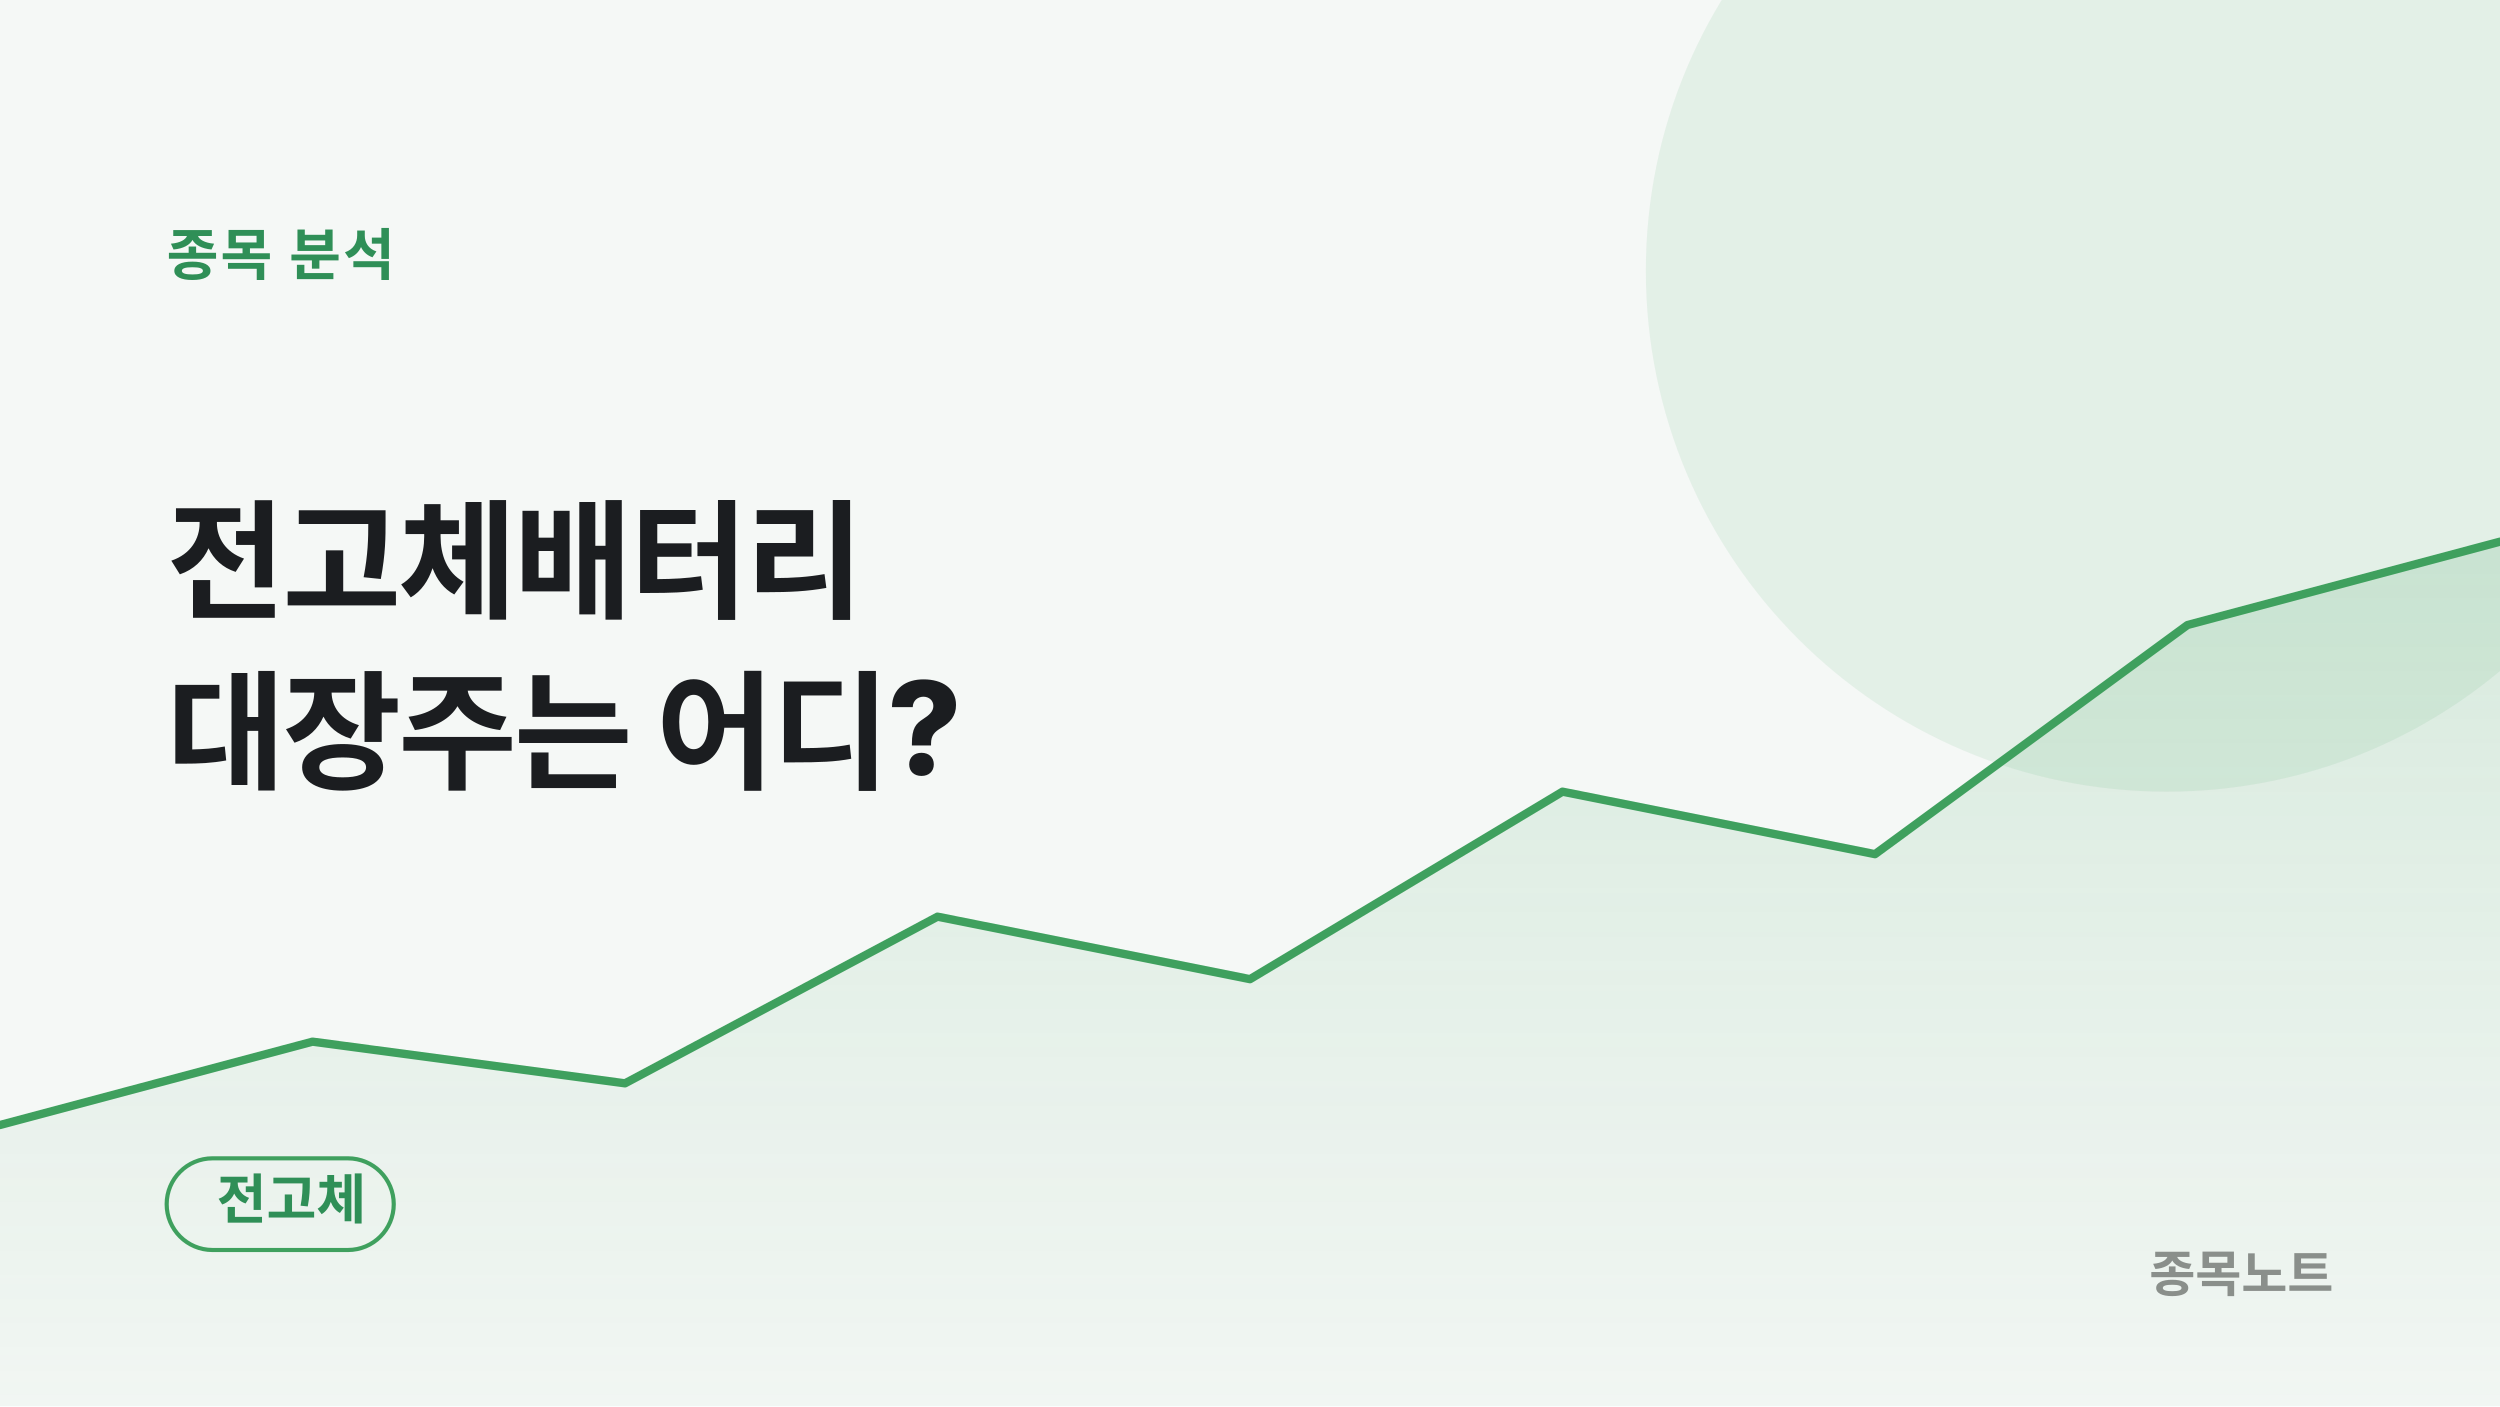
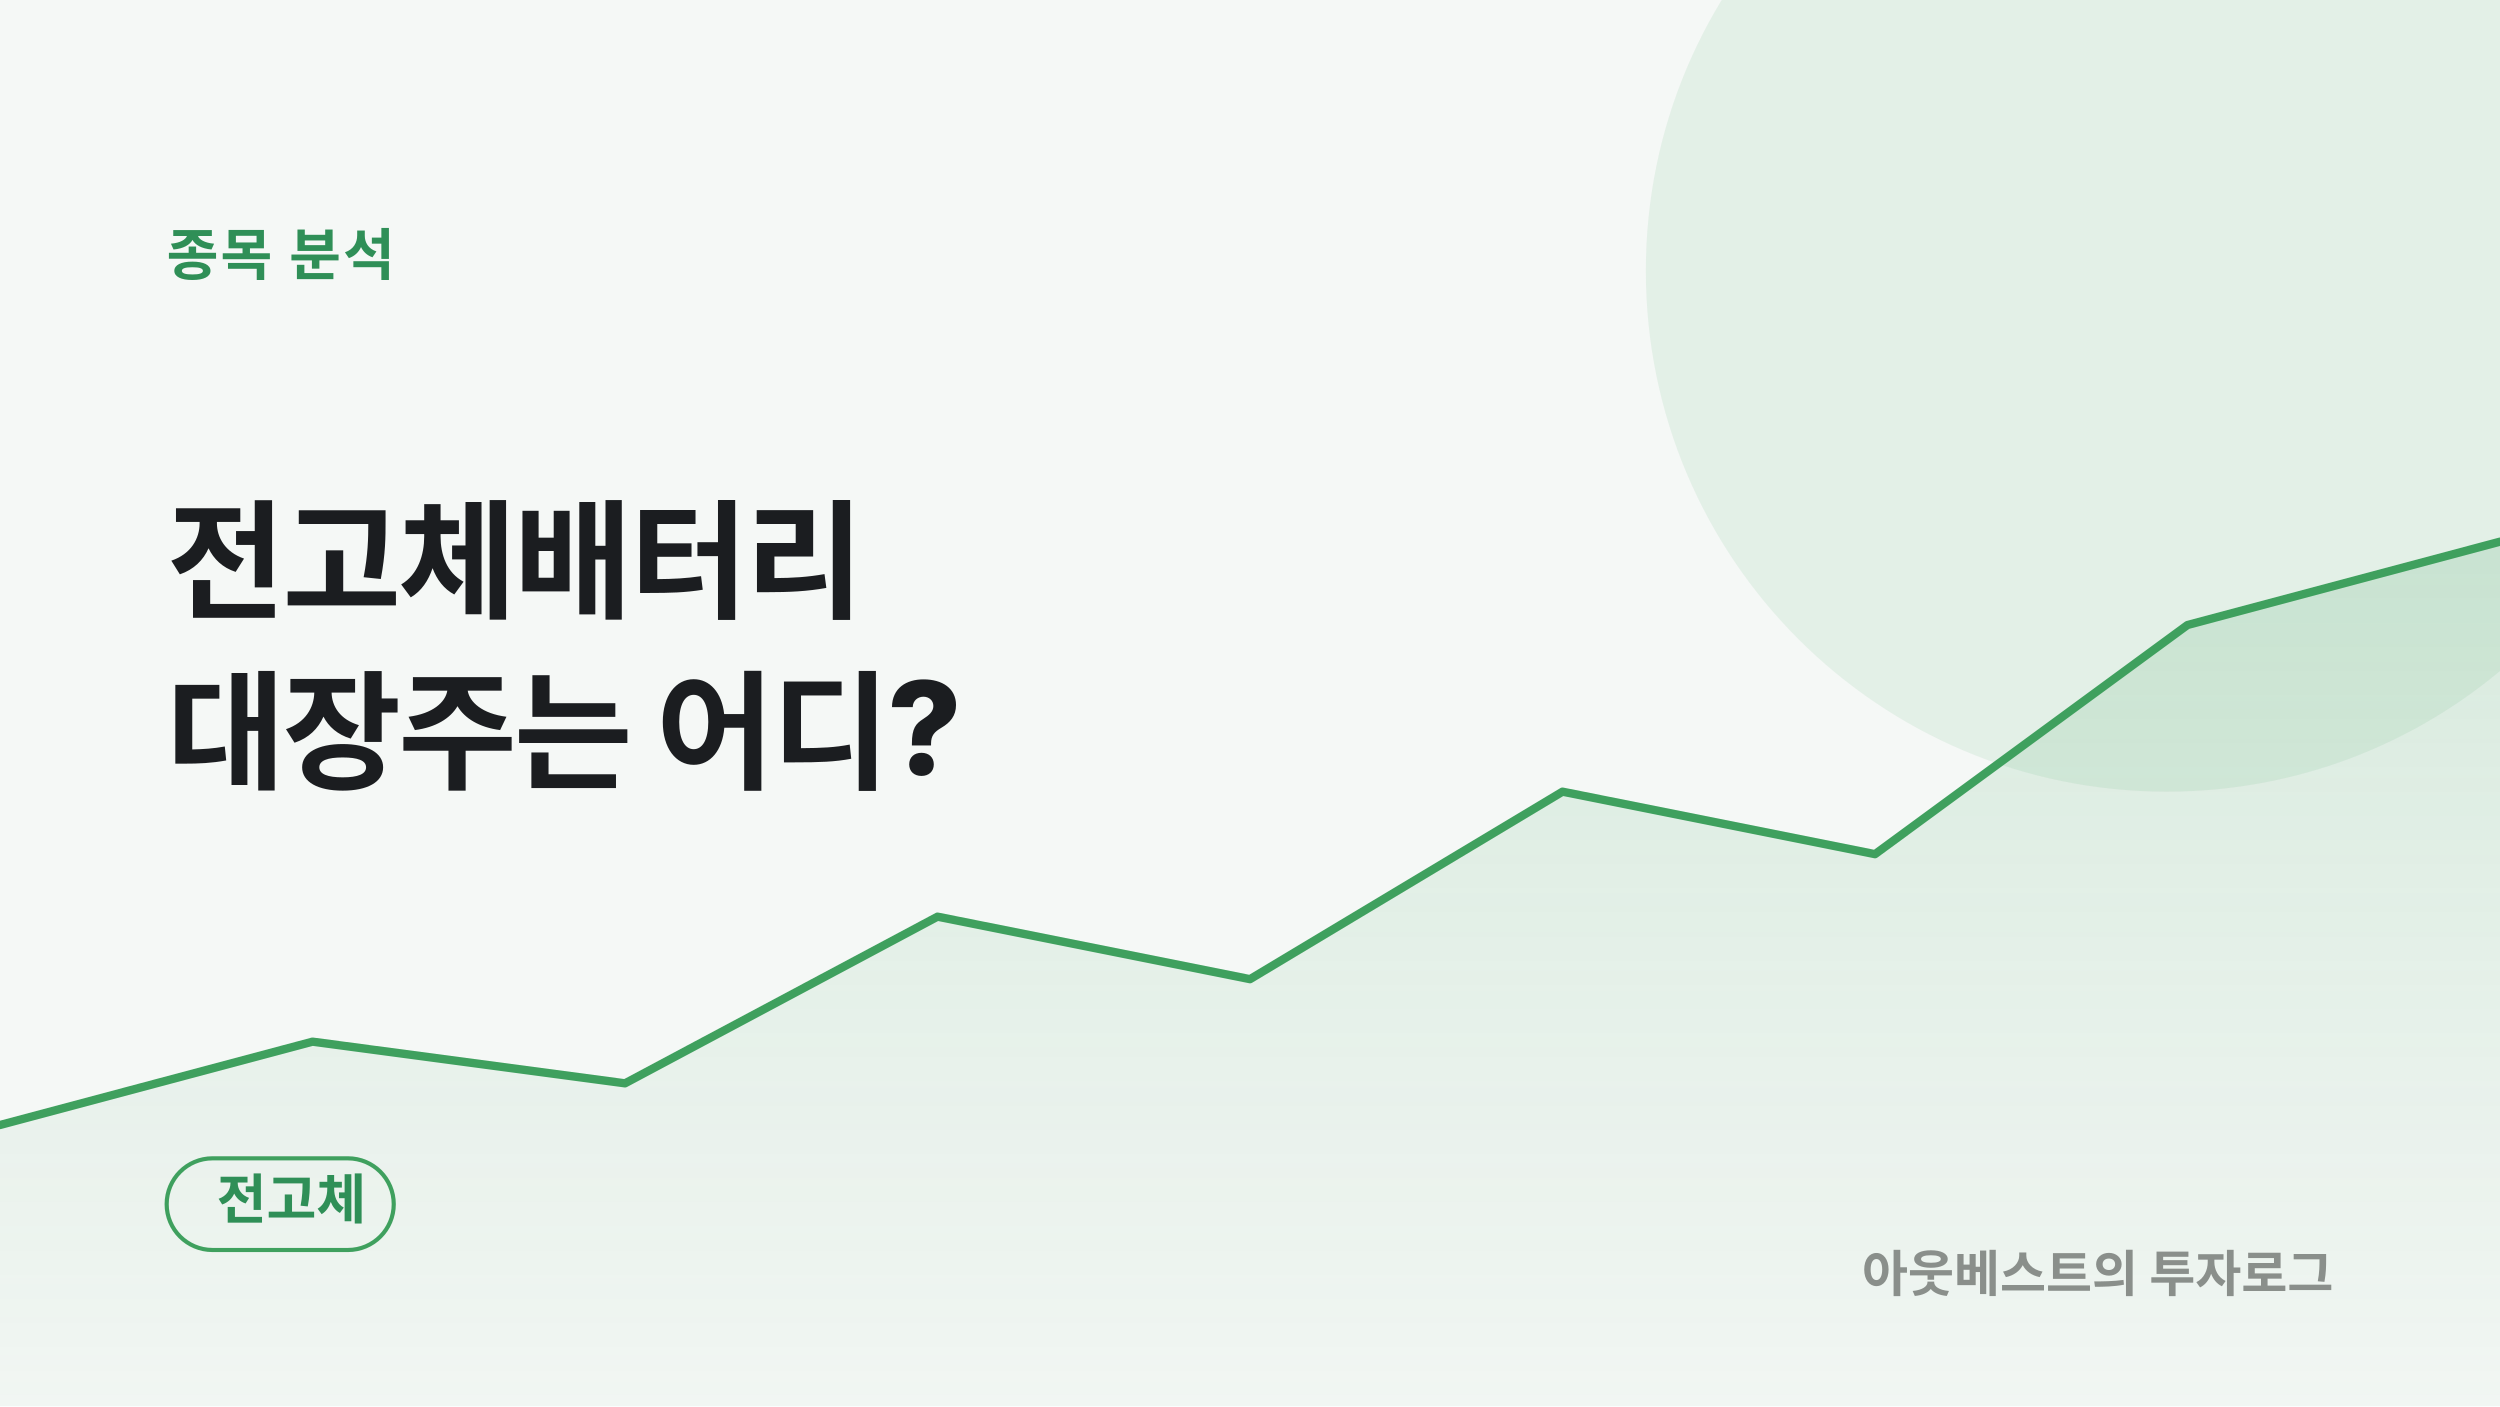
<svg xmlns="http://www.w3.org/2000/svg" viewBox="0 0 1200 675" width="1200" height="675" role="img" aria-label="전고체배터리 대장주는 어디?">
  <defs>
    <linearGradient id="g" x1="0" y1="0" x2="0" y2="1">
      <stop offset="0" stop-color="#3fa05e" stop-opacity="0.16" />
      <stop offset="1" stop-color="#3fa05e" stop-opacity="0.02" />
    </linearGradient>
  </defs>
  <style>
  .bg{fill:#f5f8f6} .blob{fill:#3fa05e;opacity:0.10}
  .eye{fill:#2f8f57;font:700 27px system-ui,-apple-system,"Segoe UI",sans-serif;letter-spacing:1px}
  .ttl{fill:#1b1d20;font:800 62px system-ui,-apple-system,"Segoe UI",sans-serif;letter-spacing:-1.5px}
  .brand{fill:#8a8f8b;font:600 24px system-ui,sans-serif}
  .tkr{fill:#2f8f57;font:700 26px system-ui,sans-serif;font-variant-numeric:tabular-nums}
  .tkrbox{fill:none;stroke:#3fa05e;stroke-width:2}
  .line{fill:none;stroke:#3fa05e;stroke-width:4;stroke-linejoin:round;stroke-linecap:round}
</style>
  <rect class="bg" width="1200" height="675" />
  <circle class="blob" cx="1040" cy="130" r="250" />
  <path d="M0 540 L150 500 L300 520 L450 440 L600 470 L750 380 L900 410 L1050 300 L1200 260 L1200 675 L0 675 Z" fill="url(#g)" />
  <path d="M0 540 L150 500 L300 520 L450 440 L600 470 L750 380 L900 410 L1050 300 L1200 260" class="line" />
  <text x="80" y="132" class="eye">종목 분석</text>
  <text x="80" y="292" class="ttl">전고체배터리</text>
  <text x="80" y="374" class="ttl">대장주는 어디?</text>
  <rect class="tkrbox" x="80" y="556" width="109" height="44" rx="22" />
  <text x="104" y="585" class="tkr">전고체</text>
-   <text x="1120" y="620" text-anchor="end" class="brand">종목노트</text>
+   <text x="1120" y="620" text-anchor="end" class="brand">아웃베스트의 투자로그</text>
</svg>
